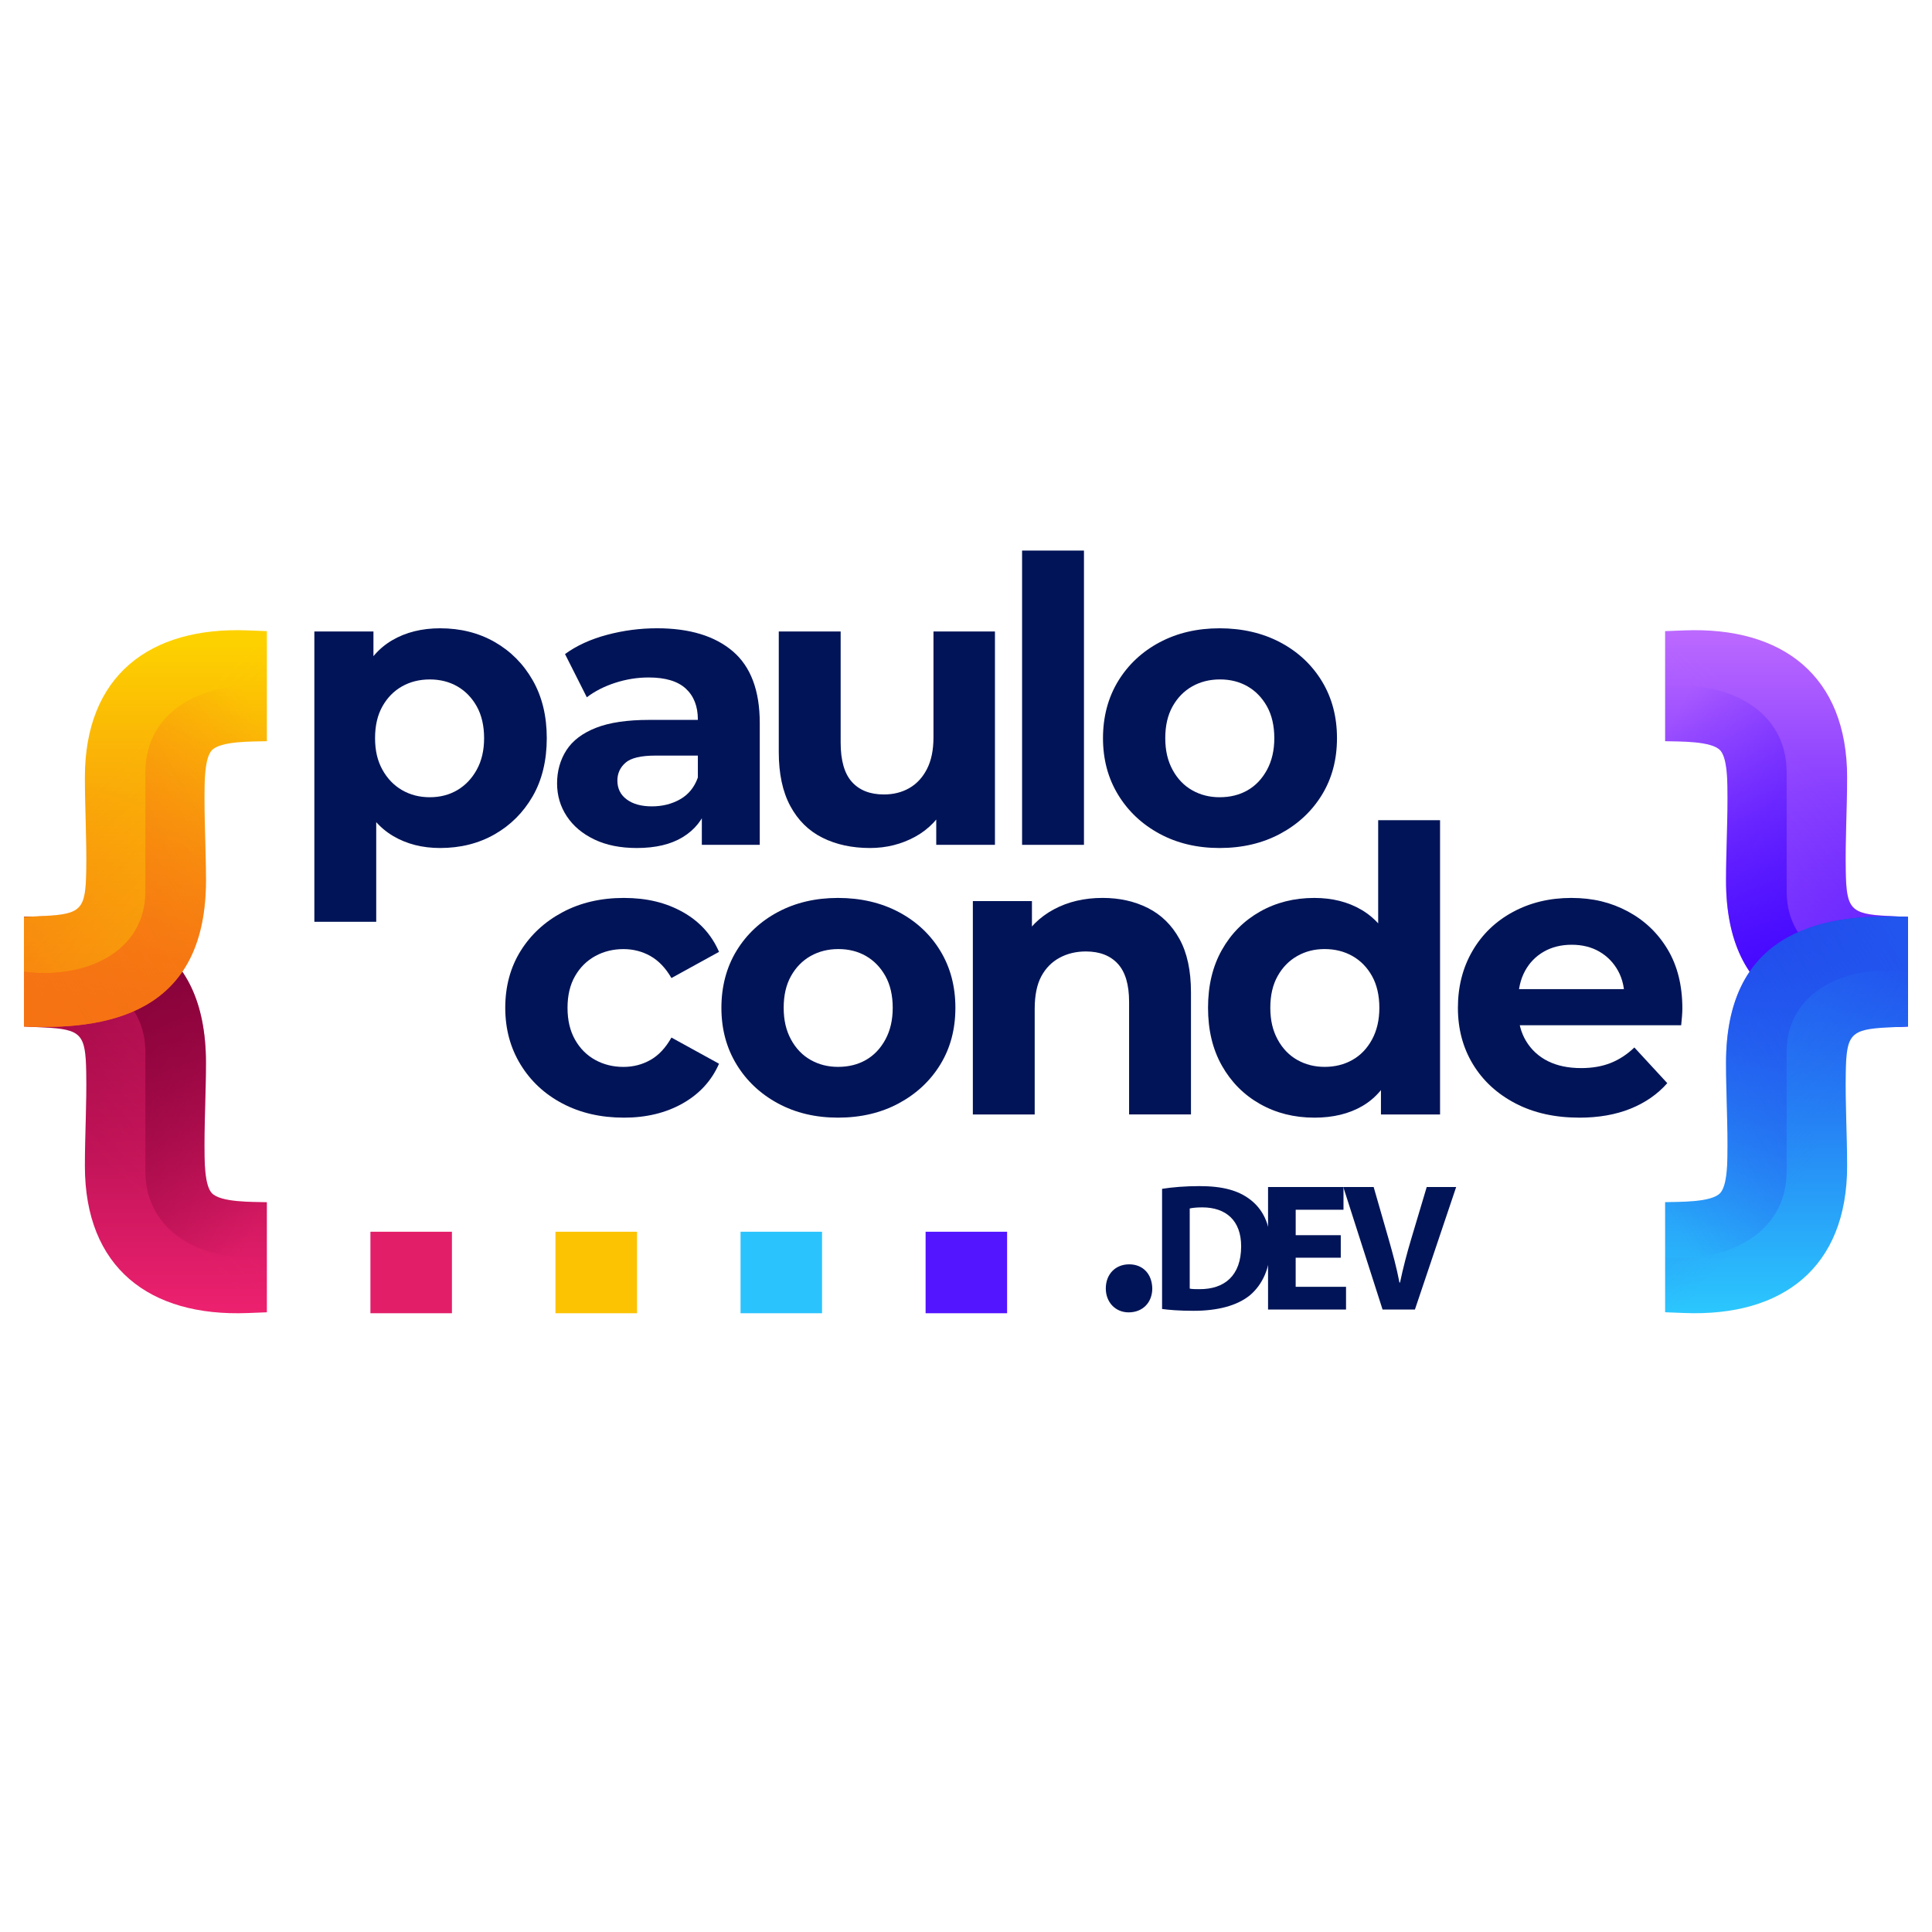
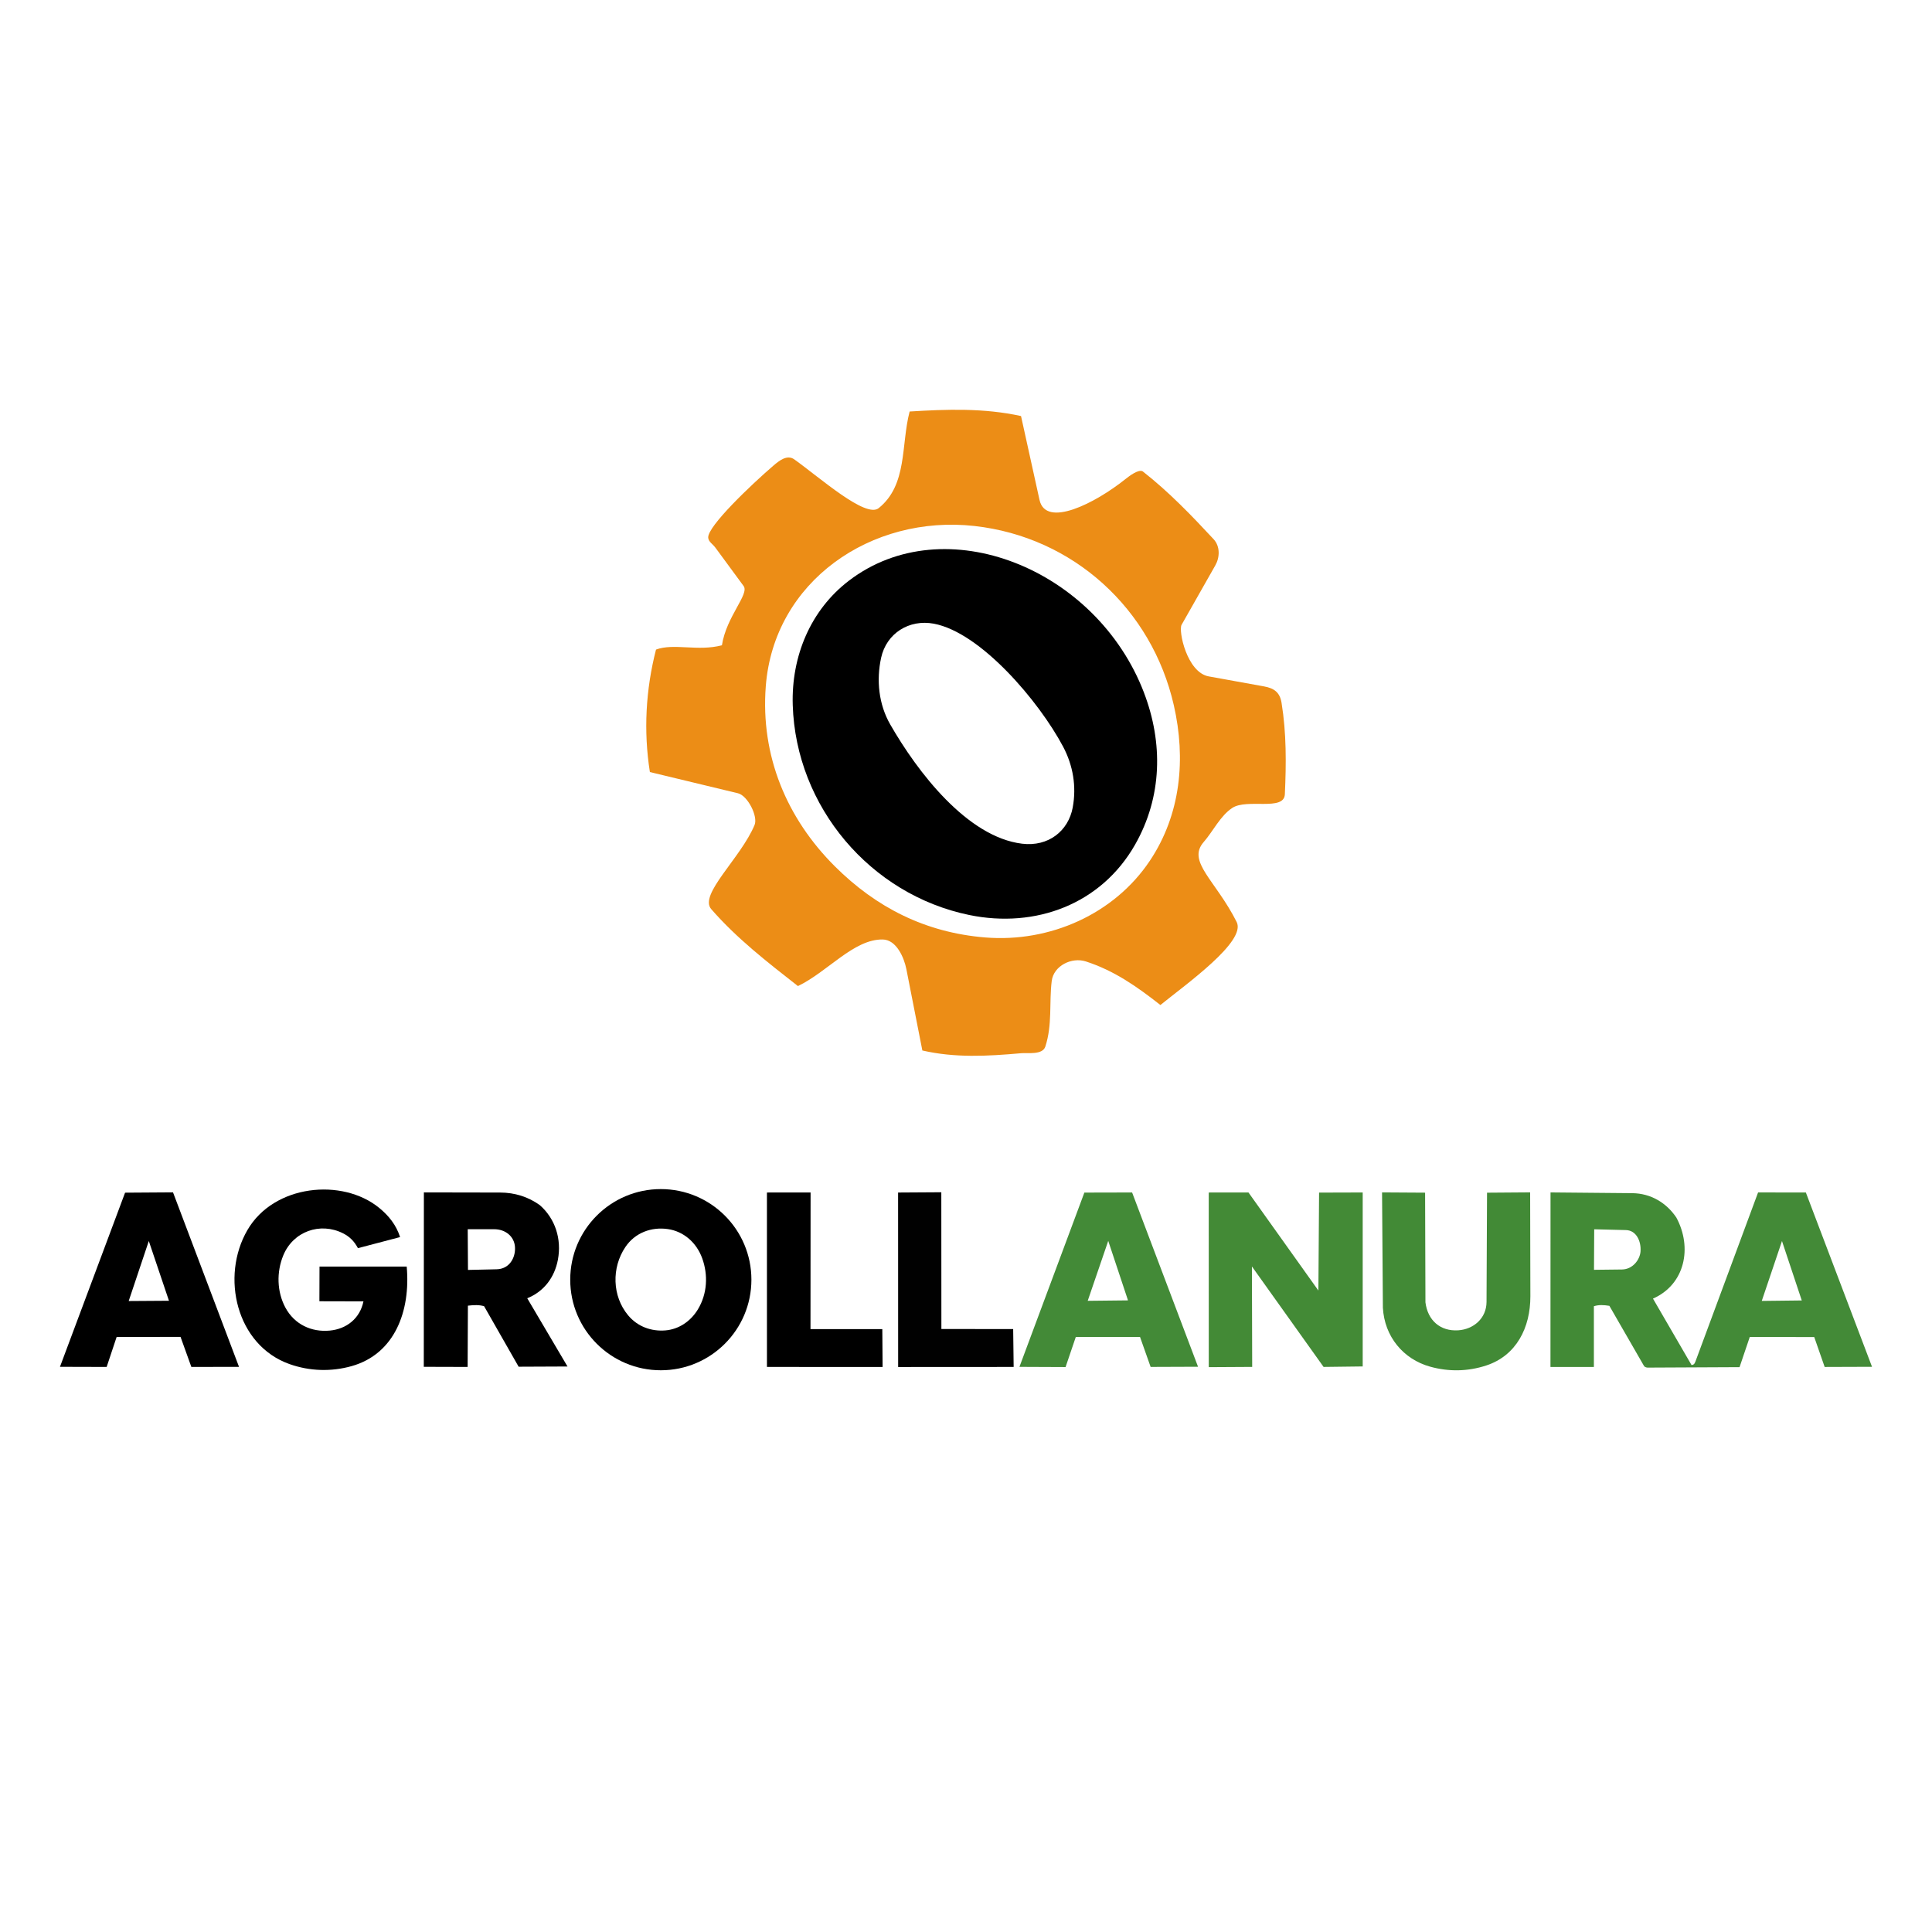
- <svg xmlns="http://www.w3.org/2000/svg" xmlns:xlink="http://www.w3.org/1999/xlink" id="Layer_1" data-name="Layer 1" viewBox="0 0 1080 1080">
+ <svg xmlns="http://www.w3.org/2000/svg" id="Layer_1" data-name="Layer 1" viewBox="0 0 1080 1080">
  <defs>
    <style>
      .cls-1 {
-         mask: url(#mask);
+         fill: #010101;
      }

      .cls-2 {
-         fill: #f67313;
-       }
- 
-       .cls-2, .cls-3, .cls-4, .cls-5, .cls-6, .cls-7, .cls-8, .cls-9 {
-         fill-rule: evenodd;
-       }
- 
-       .cls-10 {
-         fill: #2bc3fd;
-       }
- 
-       .cls-11 {
-         fill: url(#linear-gradient-8);
-       }
- 
-       .cls-12 {
-         fill: url(#linear-gradient-7);
-       }
- 
-       .cls-13 {
-         fill: url(#linear-gradient-5);
-       }
- 
-       .cls-14 {
-         fill: url(#linear-gradient-6);
-       }
- 
-       .cls-15 {
-         fill: url(#linear-gradient-9);
-       }
- 
-       .cls-16 {
-         fill: url(#linear-gradient-4);
-       }
- 
-       .cls-17 {
-         fill: url(#linear-gradient-3);
-       }
- 
-       .cls-18 {
-         fill: url(#linear-gradient-2);
-       }
- 
-       .cls-19 {
-         fill: url(#linear-gradient);
-       }
- 
-       .cls-20 {
-         mask: url(#mask-2);
-       }
- 
-       .cls-21 {
-         mask: url(#mask-3);
-       }
- 
-       .cls-22 {
-         mask: url(#mask-4);
-       }
- 
-       .cls-23 {
-         mask: url(#mask-5);
-       }
- 
-       .cls-24 {
-         mask: url(#mask-7);
-       }
- 
-       .cls-25 {
-         mask: url(#mask-6);
-       }
- 
-       .cls-26 {
-         mask: url(#mask-1);
+         fill: #428a36;
      }

      .cls-3 {
-         fill: #830037;
+         fill: #438a37;
      }

      .cls-4 {
-         fill: #2684f5;
-       }
- 
-       .cls-27 {
-         clip-path: url(#clippath-1);
-       }
- 
-       .cls-28 {
-         clip-path: url(#clippath-3);
-       }
- 
-       .cls-29 {
-         clip-path: url(#clippath-2);
-       }
- 
-       .cls-30 {
-         fill: #fcc303;
-       }
- 
-       .cls-31 {
-         clip-rule: evenodd;
-         fill: none;
-       }
- 
-       .cls-32 {
-         fill: url(#linear-gradient-10);
-       }
- 
-       .cls-33 {
-         fill: url(#linear-gradient-11);
-       }
- 
-       .cls-34 {
-         fill: url(#linear-gradient-12);
+         fill: #438a36;
      }

      .cls-5 {
-         fill: #eb206e;
-       }
- 
-       .cls-35 {
-         fill: #e31e69;
-       }
- 
-       .cls-36 {
-         fill: #001457;
-       }
- 
-       .cls-6 {
-         fill: #25e;
-       }
- 
-       .cls-7 {
-         fill: #4004ff;
-       }
- 
-       .cls-8 {
-         fill: #b866ff;
-       }
- 
-       .cls-37 {
-         fill: #5314ff;
-       }
- 
-       .cls-38 {
-         clip-path: url(#clippath);
-       }
- 
-       .cls-9 {
-         fill: #fdd000;
+         fill: #ec8d16;
      }
    </style>
-     <clipPath id="clippath">
-       <path class="cls-31" d="M13.39,512.58v61.22l11.08.54c21.22,1.01,23.33,3.87,23.74,25.06.31,17.34-.76,34.99-.76,52.42,0,56.82,36.12,84.32,90.96,82.18l10.77-.42v-61.54c-7.82-.23-26.04.25-30.86-5.17-3.61-4.06-3.85-15.16-3.97-20.22-.31-17.33.78-34.99.78-52.42,0-69.46-47.42-84.28-101.74-81.65" />
-     </clipPath>
-     <linearGradient id="linear-gradient" x1="998.71" y1="586.36" x2="998.71" y2="366.56" gradientTransform="translate(1080 1100.66) rotate(-180)" gradientUnits="userSpaceOnUse">
-       <stop offset="0" stop-color="#820036" />
-       <stop offset="1" stop-color="#ed216f" />
-     </linearGradient>
-     <linearGradient id="linear-gradient-2" x1="740.9" y1="1001.93" x2="920.65" y2="822.18" gradientTransform="translate(983.99 1478.39) rotate(-180)" gradientUnits="userSpaceOnUse">
-       <stop offset="0" stop-color="#fff" />
-       <stop offset="1" stop-color="#000" />
-     </linearGradient>
-     <mask id="mask" x="13.39" y="542.42" width="135.79" height="191.69" maskUnits="userSpaceOnUse">
-       <rect class="cls-18" x="13.39" y="542.42" width="135.79" height="191.69" />
-     </mask>
-     <linearGradient id="linear-gradient-3" x1="993.4" y1="920.9" x2="821.92" y2="821.96" gradientTransform="translate(983.99 1476.31) rotate(-180)" xlink:href="#linear-gradient-2" />
-     <mask id="mask-1" x="13.39" y="512.29" width="135.79" height="190.9" maskUnits="userSpaceOnUse">
-       <rect class="cls-17" x="13.39" y="512.29" width="135.79" height="190.9" />
-     </mask>
-     <clipPath id="clippath-1">
-       <path class="cls-31" d="M13.39,573.8v-61.22l11.08-.54c21.22-1.01,23.33-3.88,23.74-25.05.31-17.34-.76-35-.76-52.42,0-56.83,36.12-84.33,90.96-82.18l10.77.42v61.53c-7.82.23-26.04-.25-30.86,5.17-3.61,4.05-3.85,15.16-3.97,20.2-.31,17.34.78,35,.78,52.42,0,69.47-47.42,84.29-101.74,81.65" />
-     </clipPath>
-     <linearGradient id="linear-gradient-4" x1="998.71" y1="526.59" x2="998.71" y2="742.19" gradientTransform="translate(1080 1100.66) rotate(-180)" gradientUnits="userSpaceOnUse">
-       <stop offset="0" stop-color="#f56b15" />
-       <stop offset="1" stop-color="#fdd100" />
-     </linearGradient>
-     <linearGradient id="linear-gradient-5" x1="740.86" y1="855.46" x2="920.61" y2="1035.06" gradientTransform="translate(983.99 1465.28) rotate(-180)" xlink:href="#linear-gradient-2" />
-     <mask id="mask-2" x="13.39" y="352.27" width="135.79" height="191.68" maskUnits="userSpaceOnUse">
-       <rect class="cls-13" x="13.39" y="352.27" width="135.79" height="191.68" />
-     </mask>
-     <linearGradient id="linear-gradient-6" x1="993.42" y1="936.44" x2="821.93" y2="1035.39" gradientTransform="translate(983.99 1467.41) rotate(-180)" xlink:href="#linear-gradient-2" />
-     <mask id="mask-3" x="13.39" y="383.18" width="135.79" height="190.91" maskUnits="userSpaceOnUse">
-       <rect class="cls-14" x="13.39" y="383.18" width="135.79" height="190.91" />
-     </mask>
-     <clipPath id="clippath-2">
-       <path class="cls-31" d="M1066.61,573.8v-61.22l-11.09-.54c-21.23-1.02-23.34-3.88-23.73-25.06-.33-17.34.77-35,.77-52.41,0-56.83-36.12-84.33-90.97-82.18l-10.78.42v61.53c7.81.23,26.05-.25,30.87,5.17,3.61,4.05,3.86,15.16,3.95,20.2.33,17.34-.77,35-.77,52.42,0,69.47,47.43,84.29,101.74,81.65" />
-     </clipPath>
-     <linearGradient id="linear-gradient-7" x1="81.29" y1="526.45" x2="81.29" y2="747.71" gradientTransform="translate(1080 1100.66) rotate(-180)" gradientUnits="userSpaceOnUse">
-       <stop offset="0" stop-color="#3a00ff" />
-       <stop offset="1" stop-color="#bc69ff" />
-     </linearGradient>
-     <linearGradient id="linear-gradient-8" x1="219.24" y1="855.45" x2="39.47" y2="1035.07" gradientTransform="translate(1056.09 1465.28) rotate(-180)" xlink:href="#linear-gradient-2" />
-     <mask id="mask-4" x="930.81" y="352.26" width="135.79" height="191.69" maskUnits="userSpaceOnUse">
-       <rect class="cls-11" x="930.81" y="352.26" width="135.79" height="191.68" />
-     </mask>
-     <linearGradient id="linear-gradient-9" x1="-33.32" y1="936.45" x2="138.18" y2="1035.4" gradientTransform="translate(1056.09 1467.41) rotate(-180)" xlink:href="#linear-gradient-2" />
-     <mask id="mask-5" x="930.81" y="383.17" width="135.79" height="190.91" maskUnits="userSpaceOnUse">
-       <rect class="cls-15" x="930.81" y="383.18" width="135.79" height="190.91" />
-     </mask>
-     <clipPath id="clippath-3">
-       <path class="cls-31" d="M1066.61,512.58v61.22l-11.09.53c-21.23,1.01-23.34,3.88-23.73,25.06-.33,17.34.77,35,.77,52.42,0,56.82-36.12,84.32-90.97,82.17l-10.78-.42v-61.55c7.81-.23,26.05.26,30.87-5.16,3.61-4.06,3.86-15.17,3.95-20.22.33-17.34-.77-34.99-.77-52.42,0-69.46,47.43-84.3,101.74-81.65" />
-     </clipPath>
-     <linearGradient id="linear-gradient-10" x1="81.29" y1="613.64" x2="81.29" y2="350.17" gradientTransform="translate(1080 1100.66) rotate(-180)" gradientUnits="userSpaceOnUse">
-       <stop offset="0" stop-color="#1e27e8" />
-       <stop offset="1" stop-color="#2cd2ff" />
-     </linearGradient>
-     <linearGradient id="linear-gradient-11" x1="-33.32" y1="920.91" x2="138.17" y2="821.96" gradientTransform="translate(1056.09 1476.31) rotate(-180)" xlink:href="#linear-gradient-2" />
-     <mask id="mask-6" x="930.81" y="512.28" width="135.79" height="190.91" maskUnits="userSpaceOnUse">
-       <rect class="cls-33" x="930.81" y="512.28" width="135.79" height="190.91" />
-     </mask>
-     <linearGradient id="linear-gradient-12" x1="219.19" y1="1001.93" x2="39.43" y2="822.18" gradientTransform="translate(1056.09 1478.39) rotate(-180)" xlink:href="#linear-gradient-2" />
-     <mask id="mask-7" x="930.81" y="542.42" width="135.79" height="191.69" maskUnits="userSpaceOnUse">
-       <rect class="cls-34" x="930.81" y="542.42" width="135.79" height="191.69" />
-     </mask>
  </defs>
  <g>
-     <path class="cls-36" d="M175.73,515.28v-162.29h33.03v24.39l-.67,35.47,2.22,35.25v67.18h-34.59ZM246.01,474.04c-9.9,0-18.62-2.22-26.16-6.65-7.54-4.43-13.41-11.2-17.62-20.29s-6.32-20.58-6.32-34.47,2-25.57,5.99-34.59c3.99-9.01,9.79-15.74,17.4-20.17,7.61-4.43,16.52-6.65,26.72-6.65,11.38,0,21.54,2.55,30.48,7.65,8.94,5.1,16.04,12.23,21.28,21.39,5.24,9.17,7.87,19.95,7.87,32.37s-2.63,23.39-7.87,32.48c-5.25,9.09-12.34,16.18-21.28,21.28-8.94,5.1-19.1,7.65-30.48,7.65ZM240.25,445.66c5.76,0,10.9-1.33,15.41-3.99,4.51-2.66,8.13-6.46,10.86-11.42,2.73-4.95,4.1-10.83,4.1-17.62s-1.37-12.86-4.1-17.74c-2.74-4.88-6.36-8.61-10.86-11.2-4.51-2.58-9.64-3.88-15.41-3.88s-10.94,1.3-15.52,3.88c-4.58,2.59-8.24,6.32-10.97,11.2-2.74,4.88-4.1,10.79-4.1,17.74s1.36,12.67,4.1,17.62c2.73,4.95,6.39,8.76,10.97,11.42,4.58,2.66,9.75,3.99,15.52,3.99Z" />
-     <path class="cls-36" d="M355.97,474.04c-9.17,0-17.07-1.59-23.72-4.77-6.65-3.18-11.79-7.5-15.41-12.97-3.62-5.47-5.43-11.6-5.43-18.4s1.74-13.12,5.21-18.51c3.47-5.39,8.98-9.57,16.52-12.53,7.54-2.96,17.44-4.43,29.71-4.43h31.48v19.95h-27.93c-8.13,0-13.71,1.33-16.74,3.99-3.03,2.66-4.54,5.99-4.54,9.98,0,4.43,1.74,7.95,5.21,10.53,3.47,2.59,8.16,3.88,14.08,3.88s11.2-1.33,15.85-3.99c4.66-2.66,7.94-6.72,9.87-12.19l5.32,16.18c-2.52,7.39-7.09,13.12-13.75,17.18-6.65,4.07-15.22,6.1-25.72,6.1ZM392.33,472.27v-23.28l-2.22-5.1v-41.68c0-7.39-2.26-13.15-6.76-17.29-4.51-4.14-11.42-6.21-20.73-6.21-6.36,0-12.6,1-18.73,2.99-6.13,2-11.42,4.69-15.85,8.09l-12.19-24.17c6.5-4.73,14.33-8.31,23.5-10.75,9.16-2.44,18.47-3.66,27.93-3.66,18.18,0,32.29,4.29,42.35,12.86,10.05,8.57,15.08,21.95,15.08,40.13v68.06h-32.37Z" />
-     <path class="cls-36" d="M486.33,474.04c-10.05,0-18.92-1.92-26.6-5.76-7.69-3.84-13.67-9.75-17.96-17.74-4.29-7.98-6.43-18.03-6.43-30.15v-67.4h34.59v62.08c0,10.05,2.11,17.4,6.32,22.06,4.21,4.66,10.16,6.98,17.85,6.98,5.32,0,10.05-1.18,14.19-3.55,4.14-2.36,7.43-5.91,9.87-10.64,2.44-4.73,3.66-10.64,3.66-17.74v-59.19h34.36v119.28h-32.81v-33.03l5.99,9.75c-4.14,8.28-10.05,14.52-17.74,18.73-7.69,4.21-16.11,6.32-25.27,6.32Z" />
-     <path class="cls-36" d="M571.35,472.27v-164.5h34.59v164.5h-34.59Z" />
-     <path class="cls-36" d="M681.76,474.04c-12.56,0-23.76-2.66-33.59-7.98-9.83-5.32-17.55-12.6-23.17-21.84-5.62-9.24-8.42-19.77-8.42-31.59s2.81-22.58,8.42-31.81c5.62-9.23,13.34-16.48,23.17-21.73,9.83-5.24,21.02-7.87,33.59-7.87s24.02,2.63,33.92,7.87c9.9,5.25,17.66,12.49,23.28,21.73,5.62,9.24,8.42,19.84,8.42,31.81s-2.81,22.54-8.42,31.7c-5.62,9.17-13.38,16.41-23.28,21.73-9.9,5.32-21.21,7.98-33.92,7.98ZM681.76,445.66c5.91,0,11.12-1.29,15.63-3.88,4.51-2.58,8.13-6.39,10.86-11.42,2.73-5.02,4.1-10.94,4.1-17.74s-1.37-12.86-4.1-17.74c-2.74-4.88-6.36-8.61-10.86-11.2-4.51-2.58-9.64-3.88-15.41-3.88s-10.94,1.3-15.52,3.88c-4.58,2.59-8.24,6.32-10.97,11.2-2.74,4.88-4.1,10.79-4.1,17.74s1.36,12.71,4.1,17.74c2.73,5.03,6.39,8.83,10.97,11.42,4.58,2.59,9.68,3.88,15.3,3.88Z" />
+     <path class="cls-5" d="M716.4,392.89c-.95-5.85-4.12-8.16-9.8-9.19l-30.91-5.59c-12.21-2.21-17.05-25.53-15.18-28.83l18.86-33.24c2.49-4.38,2.83-10.57-1.01-14.69-12.47-13.4-24.9-26.36-39.57-37.85-2.31-1.36-7.51,2.59-9.52,4.2-17.07,13.68-44.67,27.67-48.18,11.74l-10.33-46.86c-20.74-4.57-41.66-3.81-62.27-2.54-4.92,18.73-1.09,40.96-17.3,54.01-7.26,5.84-32.9-17.07-47.19-27.26-4.03-2.88-8.57.84-11.74,3.57-11.95,10.26-36.79,33.81-36.37,40.18.15,2.32,2.53,3.56,4.05,5.64l15.74,21.41c3.35,4.55-9.63,16.96-12.12,33.13-13.49,3.54-26.88-1.31-36.85,2.4-5.74,22.38-7.04,45.52-3.42,68.46l49.23,11.86c5.43,1.31,11.3,12.9,9.29,17.73-7.73,18.53-31.31,38.9-24.23,47.03,14.32,16.44,31.29,29.56,48.47,43.02,16.57-7.91,31.2-26.3,47.4-26.04,7.71.12,11.98,10.27,13.22,16.6l8.93,45.45c18.18,4.18,36.18,3.23,55.27,1.52,3.6-.32,11.9,1.09,13.47-3.69,4.02-12.26,2.08-24.65,3.58-36.67,1.07-8.56,11.2-13.5,19.1-10.93,15.75,5.11,28.37,13.91,41.65,24.35,14.59-11.81,48.09-35.56,42.64-46.4-11.75-23.39-28.02-33.77-18.42-44.73,5.21-5.95,9.22-14.59,15.94-19.03,8.24-5.45,28.97,1.96,29.41-7.62.79-17.22.91-34.2-1.84-51.13ZM642.74,481.22c-19.91,29.75-55.79,45.74-91.91,42.83-33.77-2.72-61.2-16.95-84.01-39.64-27.04-26.88-41.74-61.91-38.74-100.81,4.51-58.65,58.93-96.02,116.71-89.56,55.24,6.18,99.09,46.34,111.37,100.15,6.84,29.94,3.97,61.05-13.42,87.03Z" />
+     <path d="M639.51,387.24c-26.57-69.51-111.44-103.56-164.99-62.61-21.32,16.3-32.22,42.08-31.37,69.52,1.77,56.83,43.38,105.95,98.66,117.34,37.11,7.64,73.78-6.05,92.72-39.36,15.23-26.79,15.66-56.91,4.97-84.89ZM599.67,451.35c-2.44,13.14-13.56,22.07-28.28,20.29-30.76-3.72-58.6-40.24-73.76-66.69-6.45-11.25-7.8-24.71-5.09-37.2,3-13.78,15.71-21.67,29.45-19.11,26.24,4.9,58.86,43.46,72.26,68.68,5.64,10.61,7.57,22.39,5.41,34.03Z" />
  </g>
  <g>
-     <path class="cls-36" d="M348.73,624.77c-12.86,0-24.28-2.62-34.25-7.87-9.98-5.24-17.81-12.53-23.5-21.84-5.69-9.31-8.54-19.88-8.54-31.7s2.84-22.54,8.54-31.7c5.69-9.16,13.52-16.41,23.5-21.73s21.39-7.98,34.25-7.98,23.54,2.63,32.92,7.87c9.38,5.25,16.15,12.68,20.29,22.28l-26.6,14.63c-3.25-5.62-7.17-9.72-11.75-12.3-4.58-2.58-9.61-3.88-15.08-3.88-5.76,0-11.01,1.3-15.74,3.88-4.73,2.59-8.5,6.32-11.31,11.2-2.81,4.88-4.21,10.79-4.21,17.74s1.4,12.9,4.21,17.85c2.81,4.95,6.58,8.72,11.31,11.31,4.73,2.59,9.98,3.88,15.74,3.88,5.47,0,10.49-1.29,15.08-3.88,4.58-2.58,8.5-6.76,11.75-12.53l26.6,14.63c-4.14,9.46-10.9,16.85-20.29,22.17-9.39,5.32-20.36,7.98-32.92,7.98Z" />
-     <path class="cls-36" d="M468.45,624.77c-12.56,0-23.76-2.66-33.59-7.98-9.83-5.32-17.55-12.6-23.17-21.84-5.62-9.24-8.42-19.77-8.42-31.59s2.81-22.58,8.42-31.81c5.62-9.23,13.34-16.48,23.17-21.73,9.83-5.24,21.02-7.87,33.59-7.87s24.02,2.63,33.92,7.87c9.9,5.25,17.66,12.49,23.28,21.73,5.62,9.24,8.42,19.84,8.42,31.81s-2.81,22.54-8.42,31.7c-5.62,9.17-13.38,16.41-23.28,21.73-9.9,5.32-21.21,7.98-33.92,7.98ZM468.45,596.39c5.91,0,11.12-1.29,15.63-3.88,4.51-2.58,8.13-6.39,10.86-11.42,2.73-5.02,4.1-10.94,4.1-17.74s-1.37-12.86-4.1-17.74c-2.74-4.88-6.36-8.61-10.86-11.2-4.51-2.58-9.64-3.88-15.41-3.88s-10.94,1.3-15.52,3.88c-4.58,2.59-8.24,6.32-10.97,11.2-2.74,4.88-4.1,10.79-4.1,17.74s1.36,12.71,4.1,17.74c2.73,5.03,6.39,8.83,10.97,11.42,4.58,2.59,9.68,3.88,15.3,3.88Z" />
-     <path class="cls-36" d="M543.83,623v-119.28h33.03v33.03l-6.21-9.98c4.29-7.98,10.42-14.11,18.4-18.4,7.98-4.29,17.07-6.43,27.27-6.43,9.46,0,17.92,1.88,25.38,5.65,7.46,3.77,13.34,9.53,17.63,17.29,4.29,7.76,6.43,17.7,6.43,29.82v68.28h-34.59v-62.96c0-9.61-2.11-16.7-6.32-21.28-4.21-4.58-10.16-6.87-17.85-6.87-5.47,0-10.39,1.19-14.74,3.55-4.36,2.37-7.76,5.84-10.2,10.42-2.44,4.58-3.66,10.64-3.66,18.18v58.97h-34.59Z" />
-     <path class="cls-36" d="M734.71,624.77c-11.23,0-21.36-2.55-30.37-7.65-9.02-5.1-16.11-12.23-21.28-21.39-5.18-9.16-7.76-19.95-7.76-32.37s2.58-23.2,7.76-32.37c5.17-9.16,12.27-16.29,21.28-21.39,9.01-5.1,19.14-7.65,30.37-7.65,10.05,0,18.84,2.22,26.38,6.65,7.54,4.43,13.38,11.16,17.51,20.17,4.14,9.02,6.21,20.55,6.21,34.59s-2,25.42-5.99,34.59c-3.99,9.17-9.72,15.93-17.18,20.29-7.46,4.36-16.44,6.54-26.94,6.54ZM740.48,596.39c5.76,0,10.94-1.29,15.52-3.88,4.58-2.58,8.24-6.39,10.97-11.42,2.73-5.02,4.1-10.94,4.1-17.74s-1.37-12.86-4.1-17.74c-2.74-4.88-6.39-8.61-10.97-11.2-4.58-2.58-9.75-3.88-15.52-3.88s-10.72,1.3-15.3,3.88c-4.58,2.59-8.24,6.32-10.97,11.2-2.74,4.88-4.1,10.79-4.1,17.74s1.36,12.71,4.1,17.74c2.73,5.03,6.39,8.83,10.97,11.42,4.58,2.59,9.68,3.88,15.3,3.88ZM771.96,623v-24.39l.67-35.47-2.22-35.25v-69.39h34.59v164.5h-33.03Z" />
-     <path class="cls-36" d="M882.81,624.77c-13.6,0-25.5-2.66-35.69-7.98s-18.11-12.6-23.72-21.84c-5.62-9.24-8.42-19.77-8.42-31.59s2.7-22.39,8.09-31.7c5.39-9.31,12.93-16.59,22.61-21.84,9.68-5.24,20.58-7.87,32.7-7.87s22.21,2.52,31.59,7.54c9.38,5.03,16.81,12.12,22.28,21.28,5.47,9.17,8.2,20.17,8.2,33.03,0,1.33-.08,2.85-.22,4.54-.15,1.7-.3,3.29-.44,4.77h-96.88v-20.17h78.7l-13.52,5.99c.15-6.21-1.04-11.6-3.55-16.18-2.52-4.58-5.99-8.17-10.42-10.75-4.43-2.58-9.61-3.88-15.52-3.88s-11.12,1.3-15.63,3.88c-4.51,2.59-8.02,6.21-10.53,10.86-2.51,4.66-3.77,10.16-3.77,16.52v5.32c0,6.65,1.48,12.42,4.43,17.29,2.96,4.88,7.02,8.61,12.19,11.2,5.17,2.59,11.38,3.88,18.62,3.88,6.21,0,11.71-.96,16.52-2.88,4.8-1.92,9.2-4.8,13.19-8.65l18.4,19.95c-5.47,6.21-12.34,10.97-20.62,14.3-8.28,3.33-17.81,4.99-28.6,4.99Z" />
-   </g>
-   <g class="cls-38">
-     <rect class="cls-19" x="13.39" y="509.94" width="135.79" height="226.19" />
-   </g>
-   <g class="cls-1">
-     <path class="cls-5" d="M13.39,543.19c33.49-4.46,67.88,10.51,67.88,44.77v66.73c0,35.56,34.3,51.29,67.91,48.1v30.77l-10.77.42c-54.85,2.15-90.96-25.35-90.96-82.18,0-17.43,1.08-35.07.76-52.42-.41-21.19-2.52-24.05-23.74-25.06l-11.08-.54v-30.61Z" />
-   </g>
-   <g class="cls-26">
-     <path class="cls-3" d="M13.39,512.58v30.61c33.49-4.46,67.88,10.51,67.88,44.77v66.73c0,35.56,34.3,51.29,67.91,48.1v-30.77c-7.82-.23-26.04.25-30.86-5.17-3.61-4.06-3.85-15.16-3.97-20.22-.31-17.33.78-34.99.78-52.42,0-69.46-47.42-84.28-101.74-81.65" />
-   </g>
-   <g class="cls-27">
-     <rect class="cls-16" x="13.39" y="350.23" width="135.79" height="226.2" />
-   </g>
-   <g class="cls-20">
-     <path class="cls-9" d="M13.39,543.18c33.49,4.46,67.88-10.51,67.88-44.77v-66.73c0-35.55,34.3-51.28,67.91-48.09v-30.77l-10.77-.42c-54.85-2.15-90.96,25.35-90.96,82.18,0,17.43,1.08,35.08.76,52.42-.41,21.17-2.52,24.04-23.74,25.05l-11.08.54v30.6Z" />
-   </g>
-   <g class="cls-21">
-     <path class="cls-2" d="M13.39,573.8v-30.62c33.49,4.46,67.88-10.51,67.88-44.77v-66.73c0-35.55,34.3-51.28,67.91-48.09v30.76c-7.82.23-26.04-.25-30.86,5.17-3.61,4.05-3.85,15.16-3.97,20.2-.31,17.34.78,35,.78,52.42,0,69.47-47.42,84.29-101.74,81.65" />
-   </g>
-   <g class="cls-29">
-     <rect class="cls-12" x="930.81" y="350.23" width="135.79" height="226.2" />
-   </g>
-   <g class="cls-22">
-     <path class="cls-8" d="M1066.61,543.18c-33.49,4.46-67.87-10.51-67.87-44.77v-66.73c0-35.55-34.31-51.29-67.92-48.1v-30.76l10.78-.42c54.85-2.15,90.97,25.35,90.97,82.18,0,17.41-1.1,35.07-.77,52.41.4,21.18,2.5,24.04,23.73,25.06l11.09.54v30.6Z" />
-   </g>
-   <g class="cls-23">
-     <path class="cls-7" d="M1066.61,573.8v-30.62c-33.49,4.46-67.87-10.51-67.87-44.77v-66.73c0-35.55-34.31-51.29-67.92-48.1v30.77c7.81.23,26.05-.25,30.87,5.17,3.61,4.05,3.86,15.16,3.95,20.2.33,17.34-.77,35-.77,52.42,0,69.47,47.43,84.29,101.74,81.65" />
-   </g>
-   <g class="cls-28">
-     <rect class="cls-32" x="930.81" y="509.93" width="135.79" height="226.21" />
-   </g>
-   <g class="cls-25">
-     <path class="cls-6" d="M1066.61,512.58v30.6c-33.49-4.45-67.87,10.52-67.87,44.78v66.73c0,35.56-34.31,51.28-67.92,48.1v-30.77c7.81-.23,26.05.26,30.87-5.16,3.61-4.06,3.86-15.17,3.95-20.22.33-17.34-.77-34.99-.77-52.42,0-69.46,47.43-84.3,101.74-81.65" />
-   </g>
-   <g class="cls-24">
-     <path class="cls-4" d="M1066.61,543.18c-33.49-4.45-67.87,10.52-67.87,44.78v66.73c0,35.56-34.31,51.28-67.92,48.1v30.77l10.78.42c54.85,2.15,90.97-25.35,90.97-82.17,0-17.43-1.1-35.08-.77-52.42.4-21.18,2.5-24.05,23.73-25.06l11.09-.53v-30.62Z" />
-   </g>
-   <g>
-     <rect class="cls-37" x="517.42" y="688.55" width="45.56" height="45.56" />
-     <rect class="cls-10" x="413.97" y="688.55" width="45.56" height="45.56" />
-     <rect class="cls-30" x="310.51" y="688.55" width="45.58" height="45.56" />
-     <rect class="cls-35" x="207.07" y="688.55" width="45.56" height="45.56" />
-   </g>
-   <g>
-     <path class="cls-36" d="M618.15,720.27c0-7.98,5.37-13.5,13.06-13.5s12.77,5.37,12.92,13.5c0,7.69-5.23,13.35-13.21,13.35-7.4,0-12.77-5.66-12.77-13.35Z" />
-     <path class="cls-36" d="M649.61,664.56c5.69-.91,13.11-1.52,20.83-1.52,13.11,0,21.64,2.44,28.15,7.32,7.11,5.28,11.58,13.72,11.58,25.81,0,13.11-4.78,22.15-11.28,27.74-7.21,6-18.29,8.84-31.7,8.84-8.03,0-13.82-.51-17.58-1.02v-67.16ZM665.05,720.34c1.32.31,3.56.31,5.39.31,14.12.1,23.37-7.62,23.37-23.98,0-14.23-8.33-21.74-21.74-21.74-3.35,0-5.69.31-7.01.61v44.81Z" />
-     <path class="cls-36" d="M749.49,703.07h-25.2v16.26h28.15v12.7h-43.59v-68.48h42.17v12.7h-26.72v14.23h25.2v12.6Z" />
-     <path class="cls-36" d="M772.86,732.02l-21.95-68.48h16.97l8.33,28.96c2.34,8.23,4.47,15.95,6.1,24.49h.3c1.73-8.23,3.86-16.36,6.2-24.18l8.74-29.26h16.46l-23.06,68.48h-18.09Z" />
+     <polygon class="cls-4" points="761.76 763.85 739.89 764.12 699.83 707.96 699.98 764.11 675.71 764.25 675.69 666.62 697.9 666.6 736.99 721.43 737.37 666.67 761.76 666.6 761.76 763.85" />
+     <path d="M203.16,727.47l-24.61-.06.06-19.4h48.74c2.24,24.88-6.69,48.87-30.79,55.66-11.4,3.21-23.47,2.85-34.7-1.13-29.77-10.55-38.65-48.87-23.57-74.9,14.81-25.55,53.05-29.26,73.65-12.45,5.38,4.39,9.53,9.56,11.71,16.35l-23.56,6.19c-2.1-3.94-4.69-6.46-8.33-8.3-12.73-6.42-27.9-1.09-33.41,12.35-3.83,9.35-3.57,20.27,1.17,29.14,5.04,9.41,14.58,13.89,24.9,12.88,9.22-.9,16.74-6.63,18.76-16.33Z" />
+     <path class="cls-2" d="M855.36,666.53l.13,58.05c.04,17.66-7.87,33.23-24.68,38.74-10.26,3.36-20.93,3.57-31.41.64-15.01-4.19-25.49-16.86-26.36-32.96l-.46-64.44,24.06.15.19,61.3c1.26,10.12,8.34,16.29,18.33,15.64,8.48-.55,15.78-6.62,15.82-15.87l.28-61.06,24.11-.18Z" />
+     <polygon class="cls-1" points="566.37 742.96 566.64 764.13 502.07 764.17 502.04 666.63 526.2 666.48 526.24 742.92 566.37 742.96" />
+     <polygon points="493.22 742.99 493.38 764.15 428.73 764.13 428.72 666.62 453.12 666.6 453.07 742.97 493.22 742.99" />
+     <path d="M369.4,664.71c-27.97,0-50.64,22.67-50.64,50.64s22.67,50.64,50.64,50.64,50.64-22.67,50.64-50.64-22.67-50.64-50.64-50.64ZM390.14,731.93c-4.26,7.03-11,11.16-18.1,11.77-7.88.67-15.62-2.07-20.91-8.42-8.95-10.72-9.34-26.65-1.51-38.23,5.39-7.97,14.53-11.31,23.71-9.99,8.71,1.26,15.98,7.4,19.22,16.36,3.33,9.21,2.88,19.76-2.41,28.51Z" />
+     <path d="M294.73,725.74c9.56-3.86,15.34-11.9,17.15-21.6,2.13-11.42-1.42-22.84-10.14-30.48-6.51-4.65-13.97-7-22.14-7.02l-42.65-.08-.05,97.5,24.51.07.15-34.25c3.4-.39,6.18-.53,9.05.29l19.31,33.83,27.32-.12-22.51-38.14ZM277.64,709.54l-16.04.36-.14-22.76h14.77c6.39,0,11.28,4.09,11.65,9.97.37,6.05-3.16,12.27-10.24,12.43Z" />
+     <path class="cls-2" d="M924.03,725.93c17.9-7.88,22.13-28.51,13.05-45.33-5.55-8.25-14.3-13.51-24.63-13.61l-45.7-.42-.03,97.57h24.27s0-33.95,0-33.95c2.76-.89,5.62-.71,8.66-.22l19.43,33.73c8.66.43,17.54.38,26.25.02.09,0,.17-.3.24-.67l-21.55-37.13ZM917.07,699.55c-.37,4.75-4.45,10.03-10.36,10.1l-15.66.18.12-22.65,17.76.44c5.87.15,8.56,6.4,8.13,11.93Z" />
+     <path class="cls-3" d="M1009.48,666.61l-26.7-.03-34.63,93.46c-.62,1.66-.9,2.97-2.58,3.01l-26.49.65c.22.38,1.22.81,1.98.8l51.36-.25,5.72-16.89,36.03.06,5.83,16.72,26.47-.09-36.99-97.45ZM984.84,727.22l11.3-33.47,11.06,33.21-22.36.26Z" />
+     <path d="M96.72,666.53l-26.8.18-36.4,97.35,26.1.07,5.57-16.73,35.73-.08,6.05,16.81,26.64-.05-36.9-97.56ZM71.94,727.28l11.24-33.55,11.27,33.4-22.51.15Z" />
+     <path class="cls-3" d="M632.86,666.6l-26.69.06-36.3,97.43,25.79.11,5.71-16.8,35.91-.03,5.93,16.75,26.5-.1-36.86-97.43ZM608.04,727.16l11.47-33.5,11.05,33.26-22.52.24Z" />
  </g>
</svg>
